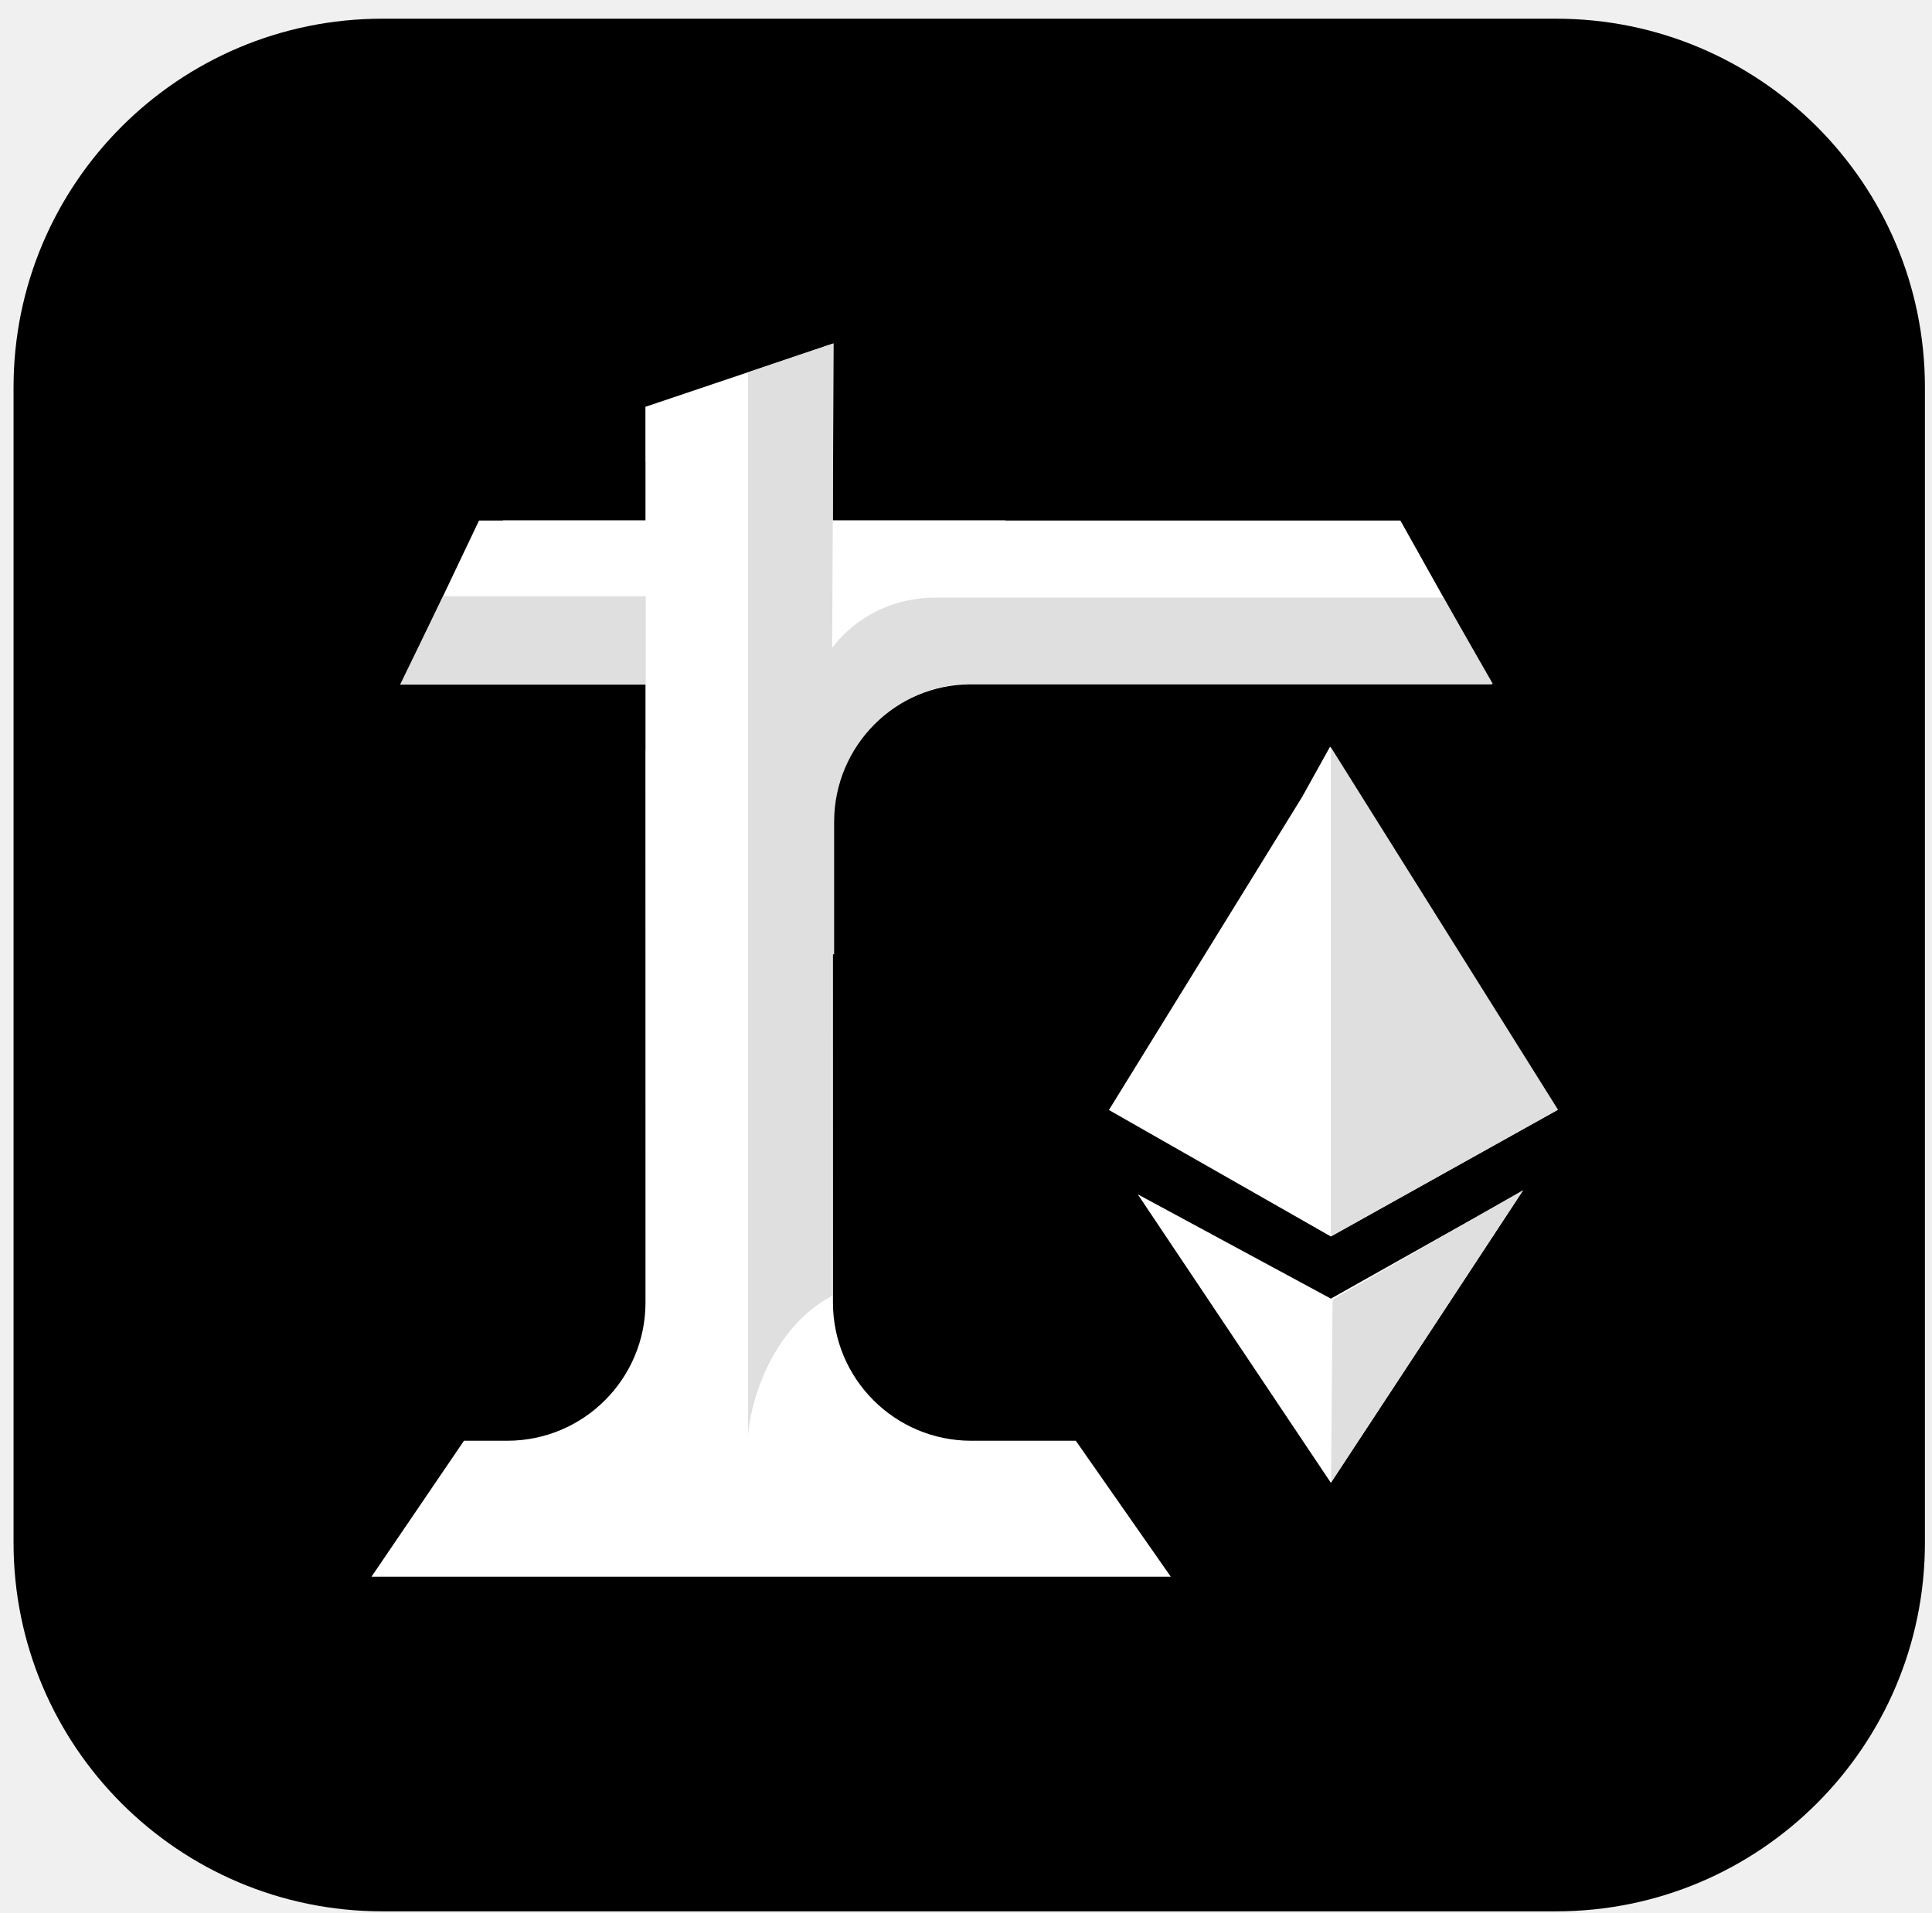
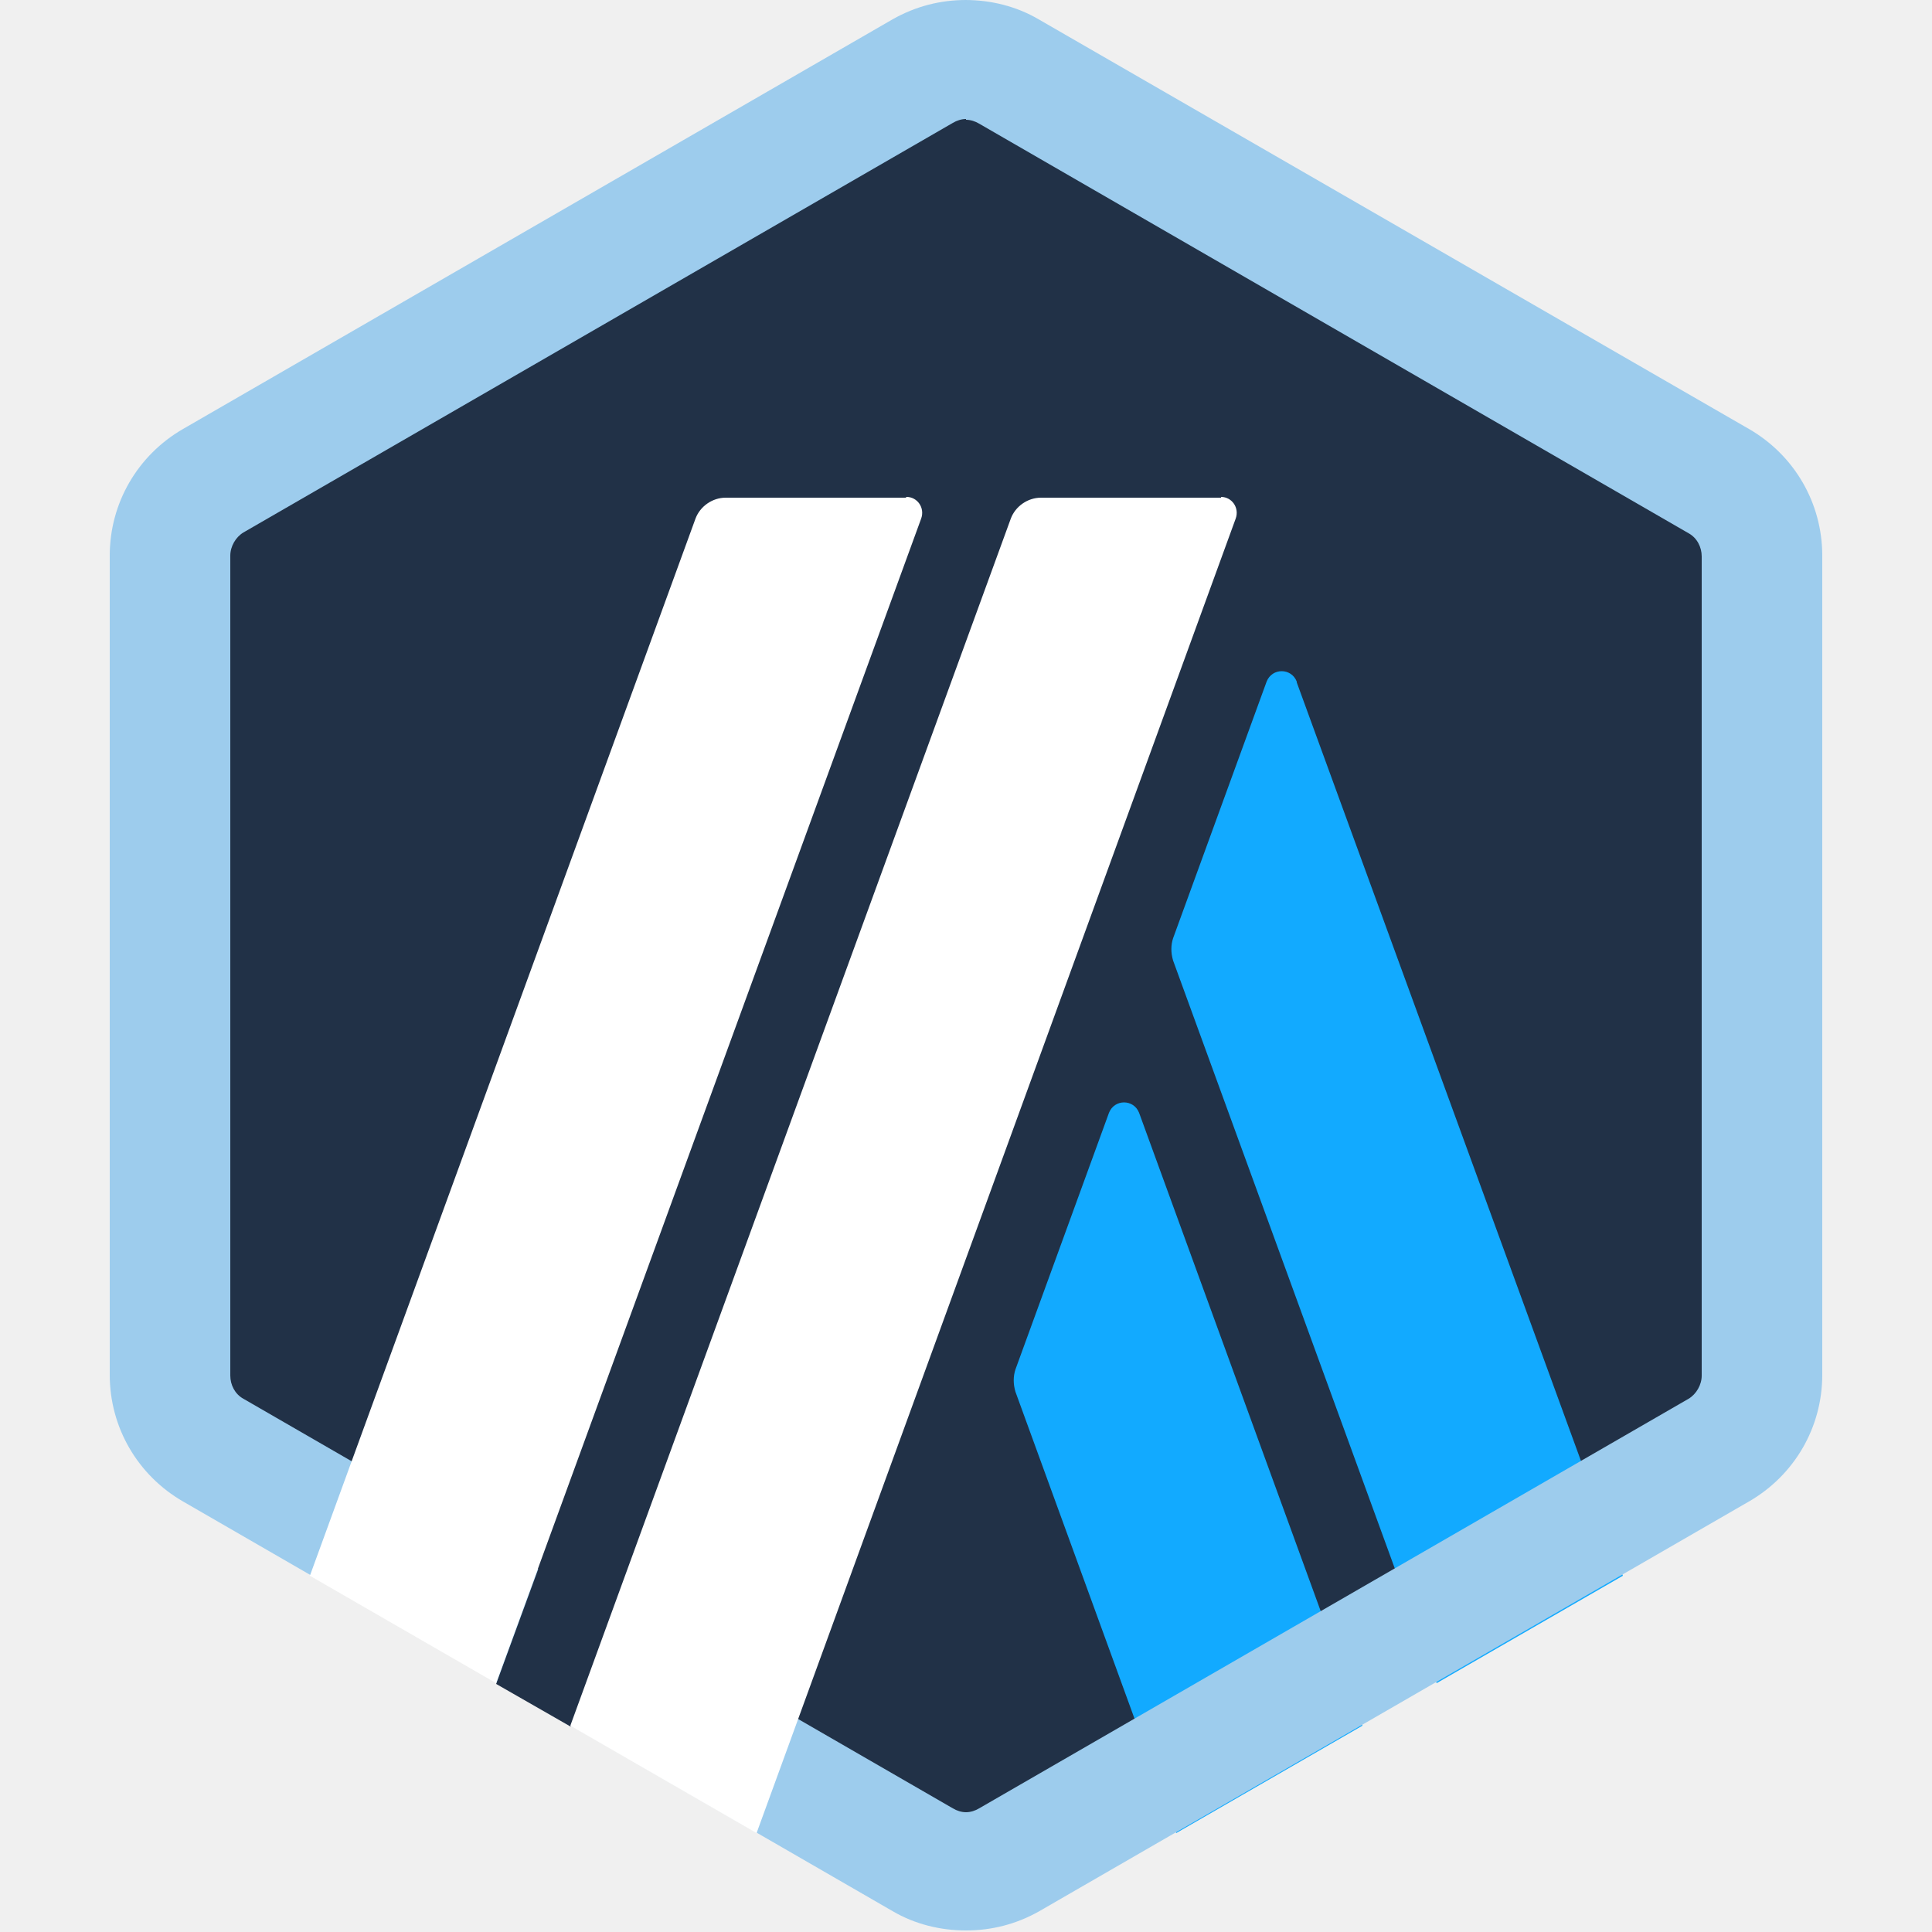
- <svg xmlns="http://www.w3.org/2000/svg" width="103" height="102" viewBox="0 0 103 102" fill="none">
-   <rect x="0.722" y="0.997" width="101.901" height="100.925" rx="19.661" fill="black" />
-   <path d="M69.415 42.505L70.912 39.812L72.544 42.505L83.024 59.191L70.953 65.936L59.119 59.191L69.415 42.505Z" fill="white" />
-   <path d="M70.953 69.25L60.658 63.688L70.953 79.072L81.184 63.498L70.953 69.25Z" fill="white" />
-   <path d="M70.953 65.926V41.853V39.85L83.063 59.178L70.953 65.926Z" fill="#DFDFDF" />
-   <path d="M70.962 79.05L71.041 69.297L81.206 63.463L70.962 79.05Z" fill="#DFDFDF" />
-   <path d="M34.409 21.693V24.613H34.413L34.412 27.747H26.809L26.809 27.757H25.538L21.384 36.491H34.413V39.972H34.409L34.413 69.455C34.413 73.527 31.113 76.828 27.041 76.828H24.735L19.806 84.077H62.417L57.354 76.828H51.779C47.708 76.828 44.407 73.527 44.407 69.455L44.402 43.665C44.507 39.708 47.73 36.527 51.705 36.491H79.548L74.658 27.757H53.602L53.602 27.747L44.399 27.747L44.399 24.613H44.402V18.325L34.409 21.693Z" fill="white" />
-   <path d="M39.882 19.852V76.55C39.973 74.964 41.047 70.855 44.365 69.103V50.867L44.47 50.9V43.831C44.47 39.759 47.771 36.458 51.843 36.458H79.581L76.951 31.866H49.908C46.129 31.866 44.365 34.556 44.365 34.556L44.444 18.307L39.882 19.852Z" fill="#DFDFDF" />
-   <path d="M23.622 31.793L21.329 36.508H34.425V31.793H23.622Z" fill="#DFDFDF" />
+ <svg xmlns="http://www.w3.org/2000/svg" version="1.1" id="Layer_1" x="0px" y="0px" viewBox="0 0 2500 2500" style="enable-background:new 0 0 2500 2500;" xml:space="preserve">
+   <style type="text/css">
+ 	.st0{fill:none;}
+ 	.st1{fill:#213147;}
+ 	.st2{fill:#12AAFF;}
+ 	.st3{fill:#9DCCED;}
+ 	.st4{fill:#FFFFFF;}
+ </style>
+   <g id="Layer_x0020_1">
+     <g id="_2405588477232">
+       <rect class="st0" width="2500" height="2500" />
+       <g>
+         <g>
+           <path class="st1" d="M226,760v980c0,63,33,120,88,152l849,490c54,31,121,31,175,0l849-490c54-31,88-89,88-152V760      c0-63-33-120-88-152l-849-490c-54-31-121-31-175,0L314,608c-54,31-87,89-87,152H226z" />
+           <g>
+             <g>
+               <g>
+                 <path class="st2" d="M1435,1440l-121,332c-3,9-3,19,0,29l208,571l241-139l-289-793C1467,1422,1442,1422,1435,1440z" />
+               </g>
+               <g>
+                 <path class="st2" d="M1678,882c-7-18-32-18-39,0l-121,332c-3,9-3,19,0,29l341,935l241-139L1678,883V882z" />
+               </g>
+             </g>
+           </g>
+           <g>
+             <path class="st3" d="M1250,155c6,0,12,2,17,5l918,530c11,6,17,18,17,30v1060c0,12-7,24-17,30l-918,530c-5,3-11,5-17,5       s-12-2-17-5l-918-530c-11-6-17-18-17-30V719c0-12,7-24,17-30l918-530c5-3,11-5,17-5l0,0V155z M1250,0c-33,0-65,8-95,25L237,555       c-59,34-95,96-95,164v1060c0,68,36,130,95,164l918,530c29,17,62,25,95,25s65-8,95-25l918-530c59-34,95-96,95-164V719       c0-68-36-130-95-164L1344,25c-29-17-62-25-95-25l0,0H1250z" />
+           </g>
+           <polygon class="st1" points="642,2179 727,1947 897,2088 738,2234     " />
+           <g>
+             <path class="st4" d="M1172,644H939c-17,0-33,11-39,27L401,2039l241,139l550-1507c5-14-5-28-19-28L1172,644z" />
+             <path class="st4" d="M1580,644h-233c-17,0-33,11-39,27L738,2233l241,139l620-1701c5-14-5-28-19-28V644z" />
+           </g>
+         </g>
+       </g>
+     </g>
+   </g>
</svg>
